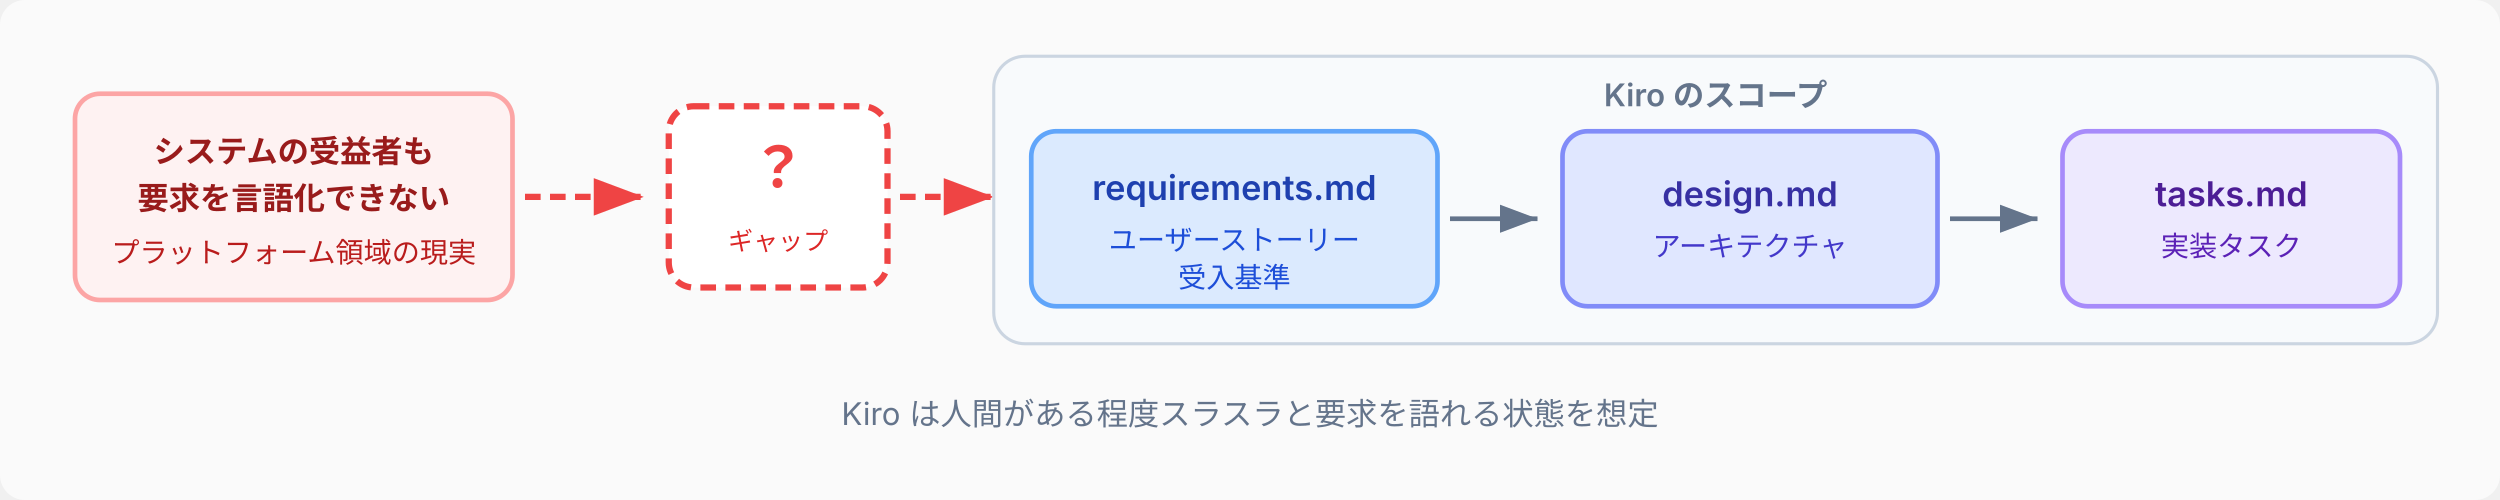
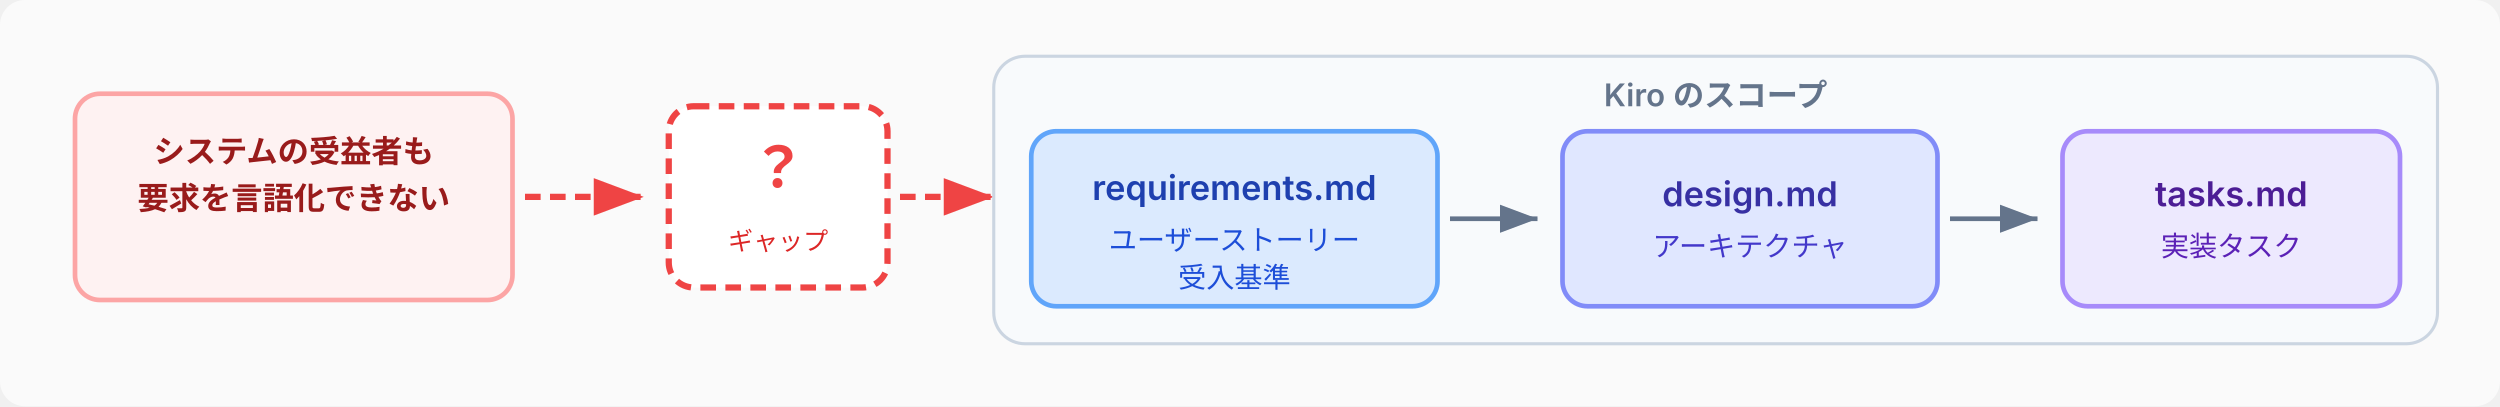
- <svg xmlns="http://www.w3.org/2000/svg" viewBox="0 0 800 160" font-family="system-ui, -apple-system, sans-serif">
+ <svg xmlns="http://www.w3.org/2000/svg" viewBox="0 0 800 130" font-family="system-ui, -apple-system, sans-serif">
  <defs>
    <marker id="arr" markerWidth="8" markerHeight="6" refX="8" refY="3" orient="auto">
      <path d="M0,0 L8,3 L0,6" fill="#64748b" />
    </marker>
    <marker id="arr-red" markerWidth="8" markerHeight="6" refX="8" refY="3" orient="auto">
      <path d="M0,0 L8,3 L0,6" fill="#ef4444" />
    </marker>
  </defs>
-   <rect width="800" height="160" fill="#fafafa" rx="8" />
+   <rect width="800" height="130" fill="#fafafa" rx="8" />
  <rect x="24" y="30" width="140" height="66" rx="8" fill="#fef2f2" stroke="#fca5a5" stroke-width="1.5" />
  <text x="94" y="52" text-anchor="middle" font-size="10" font-weight="600" fill="#991b1b">システムの受益者も</text>
  <text x="94" y="67" text-anchor="middle" font-size="10" font-weight="600" fill="#991b1b">要求を言語化できない</text>
-   <text x="94" y="84" text-anchor="middle" font-size="9" fill="#b91c1c">プラットフォーム領域の現実</text>
  <line x1="168" y1="63" x2="206" y2="63" stroke="#ef4444" stroke-width="2" stroke-dasharray="5,3" marker-end="url(#arr-red)" />
  <rect x="214" y="34" width="70" height="58" rx="8" fill="#fff" stroke="#ef4444" stroke-width="2" stroke-dasharray="5,3" />
  <text x="249" y="60" text-anchor="middle" font-size="18" font-weight="700" fill="#ef4444">？</text>
  <text x="249" y="80" text-anchor="middle" font-size="8" fill="#dc2626">ギャップ</text>
  <line x1="288" y1="63" x2="318" y2="63" stroke="#ef4444" stroke-width="2" stroke-dasharray="5,3" marker-end="url(#arr-red)" />
  <rect x="318" y="18" width="462" height="92" rx="10" fill="#f8fafc" stroke="#cbd5e1" stroke-width="1" />
  <text x="549" y="34" text-anchor="middle" font-size="10" font-weight="600" fill="#64748b">Kiro のスコープ</text>
  <rect x="330" y="42" width="130" height="56" rx="8" fill="#dbeafe" stroke="#60a5fa" stroke-width="1.5" />
  <text x="395" y="64" text-anchor="middle" font-size="11" font-weight="600" fill="#1e40af">requirements.md</text>
  <text x="395" y="80" text-anchor="middle" font-size="9" fill="#1d4ed8">ユーザーストーリー</text>
  <text x="395" y="92" text-anchor="middle" font-size="9" fill="#1d4ed8">受入基準</text>
  <line x1="464" y1="70" x2="492" y2="70" stroke="#64748b" stroke-width="1.5" marker-end="url(#arr)" />
  <rect x="500" y="42" width="120" height="56" rx="8" fill="#e0e7ff" stroke="#818cf8" stroke-width="1.5" />
  <text x="560" y="66" text-anchor="middle" font-size="11" font-weight="600" fill="#3730a3">design.md</text>
  <text x="560" y="82" text-anchor="middle" font-size="9" fill="#4338ca">アーキテクチャ</text>
  <line x1="624" y1="70" x2="652" y2="70" stroke="#64748b" stroke-width="1.5" marker-end="url(#arr)" />
  <rect x="660" y="42" width="108" height="56" rx="8" fill="#ede9fe" stroke="#a78bfa" stroke-width="1.5" />
  <text x="714" y="66" text-anchor="middle" font-size="11" font-weight="600" fill="#4c1d95">tasks.md</text>
  <text x="714" y="82" text-anchor="middle" font-size="9" fill="#5b21b6">実装タスク</text>
-   <text x="400" y="136" text-anchor="middle" font-size="10" fill="#64748b">Kiro は人間がある程度スラスラと要求を語れる状態を想定</text>
</svg>
